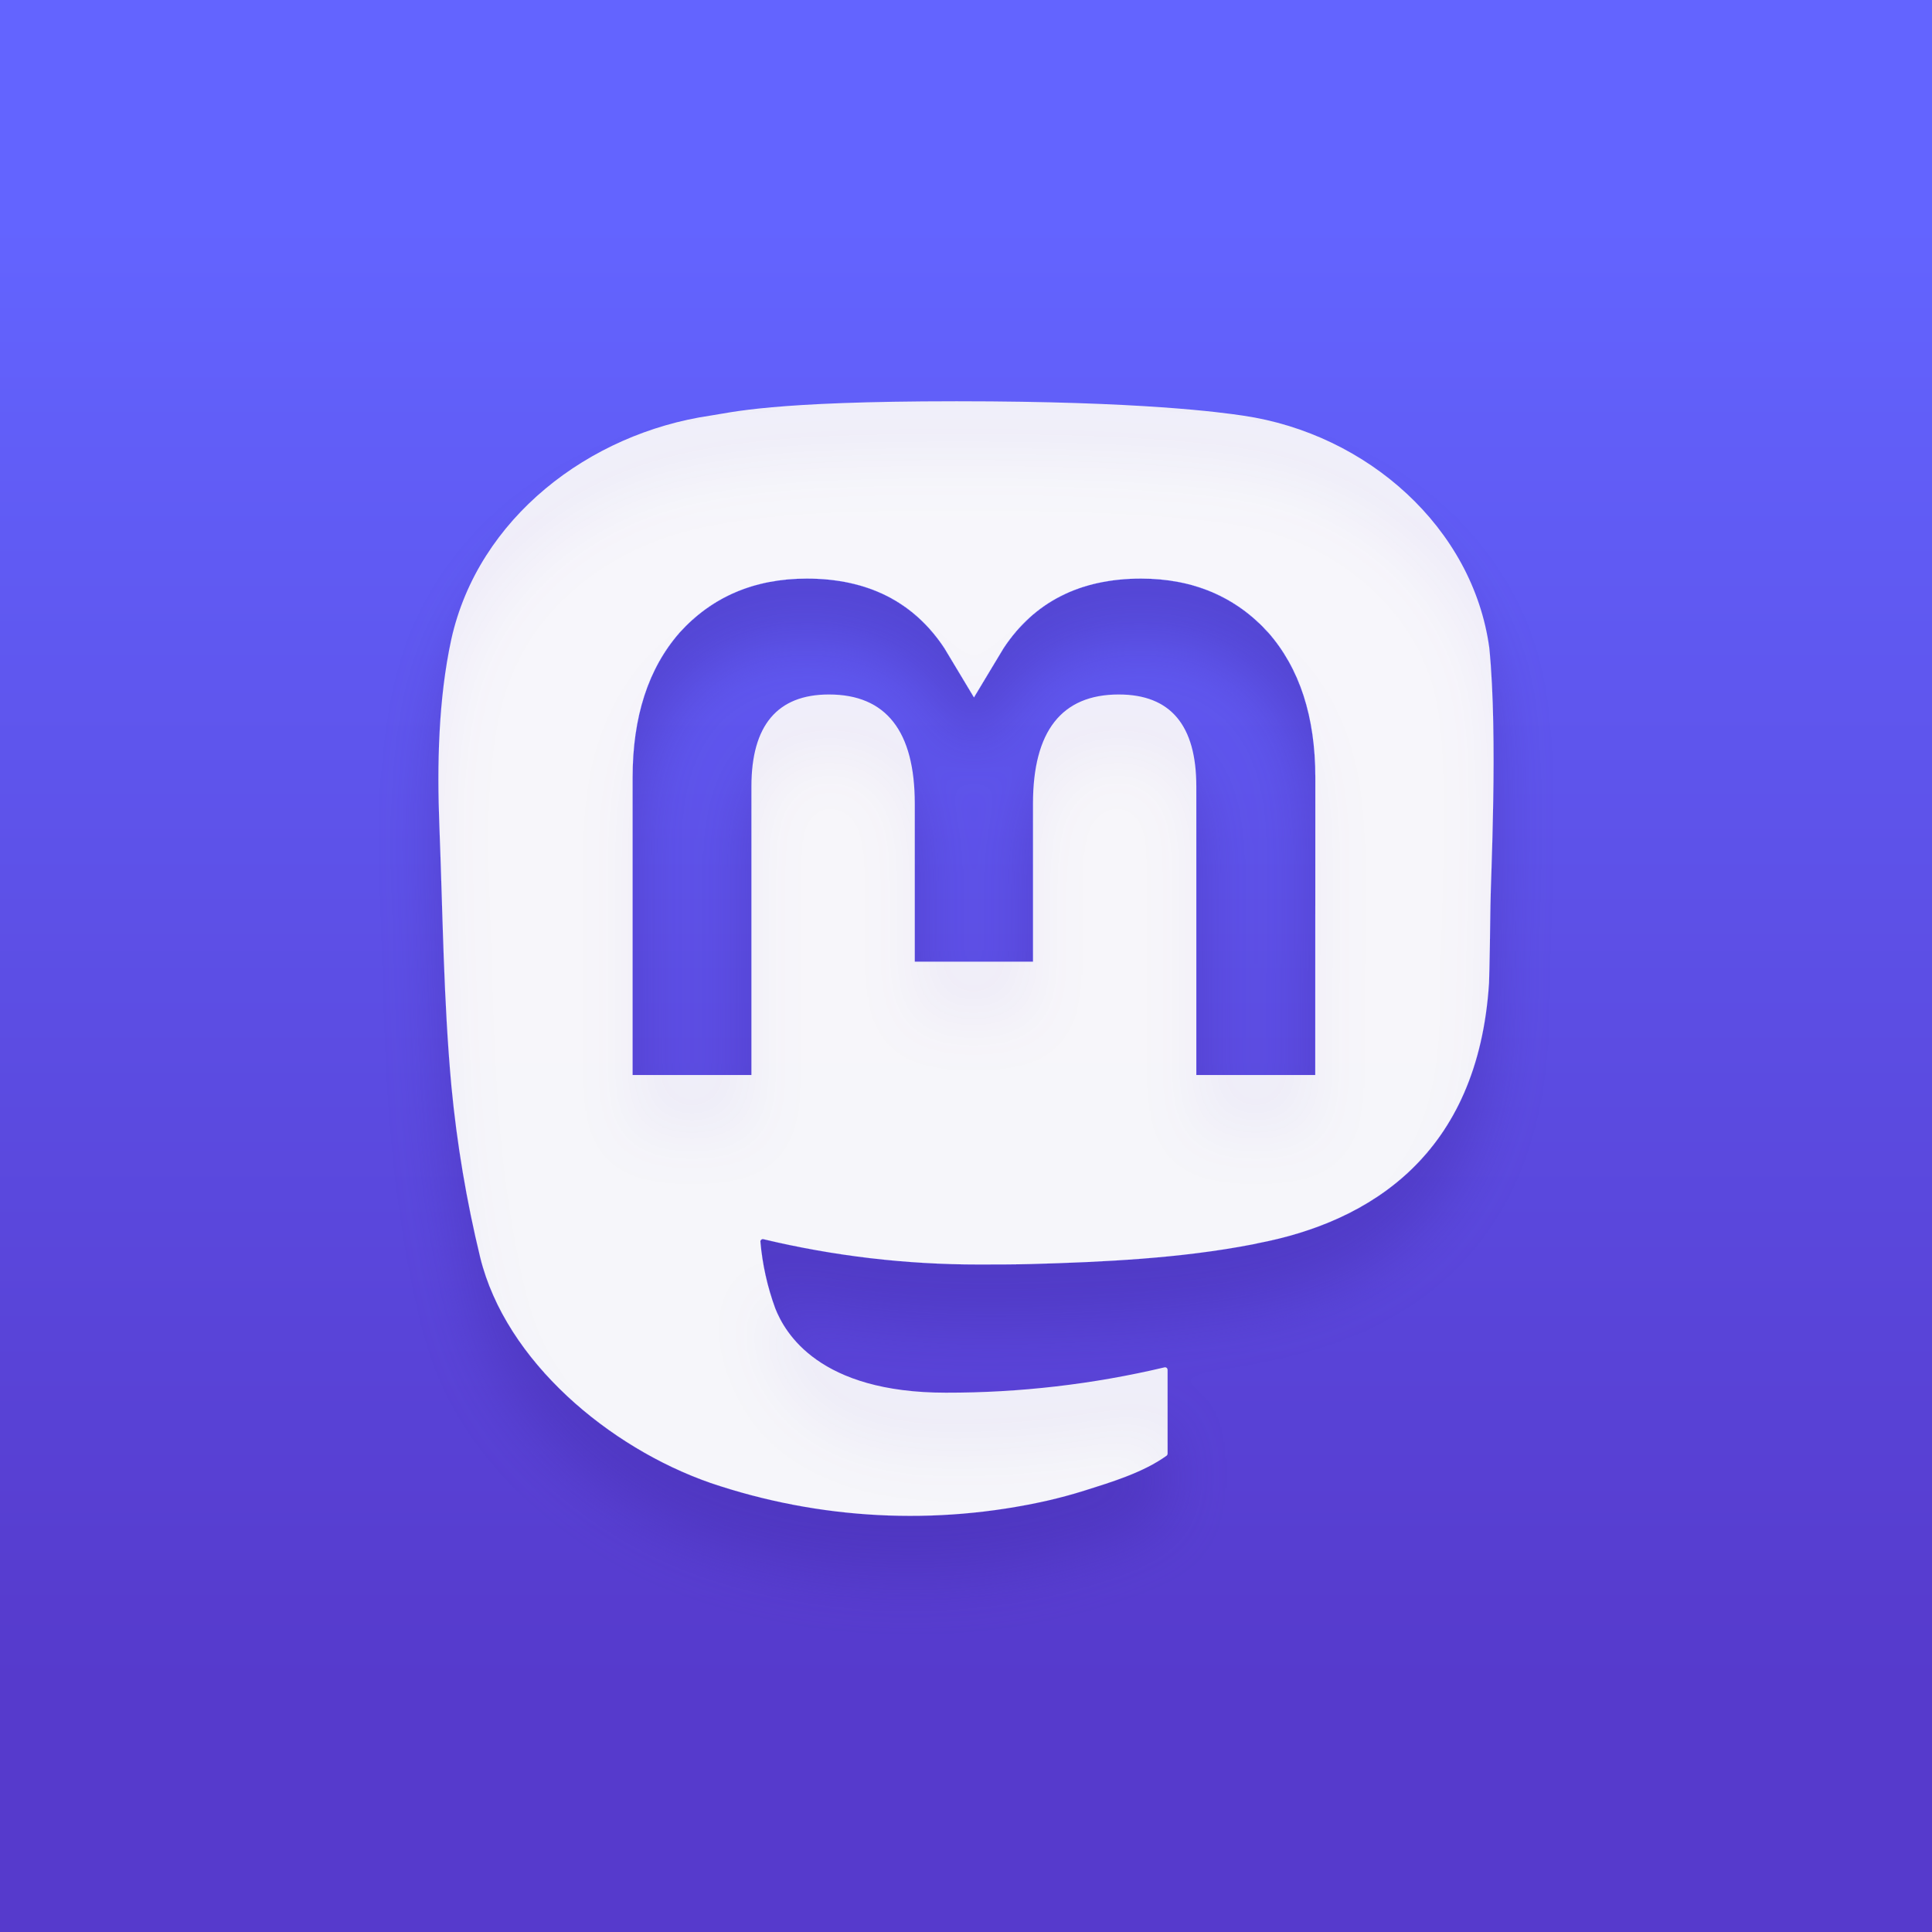
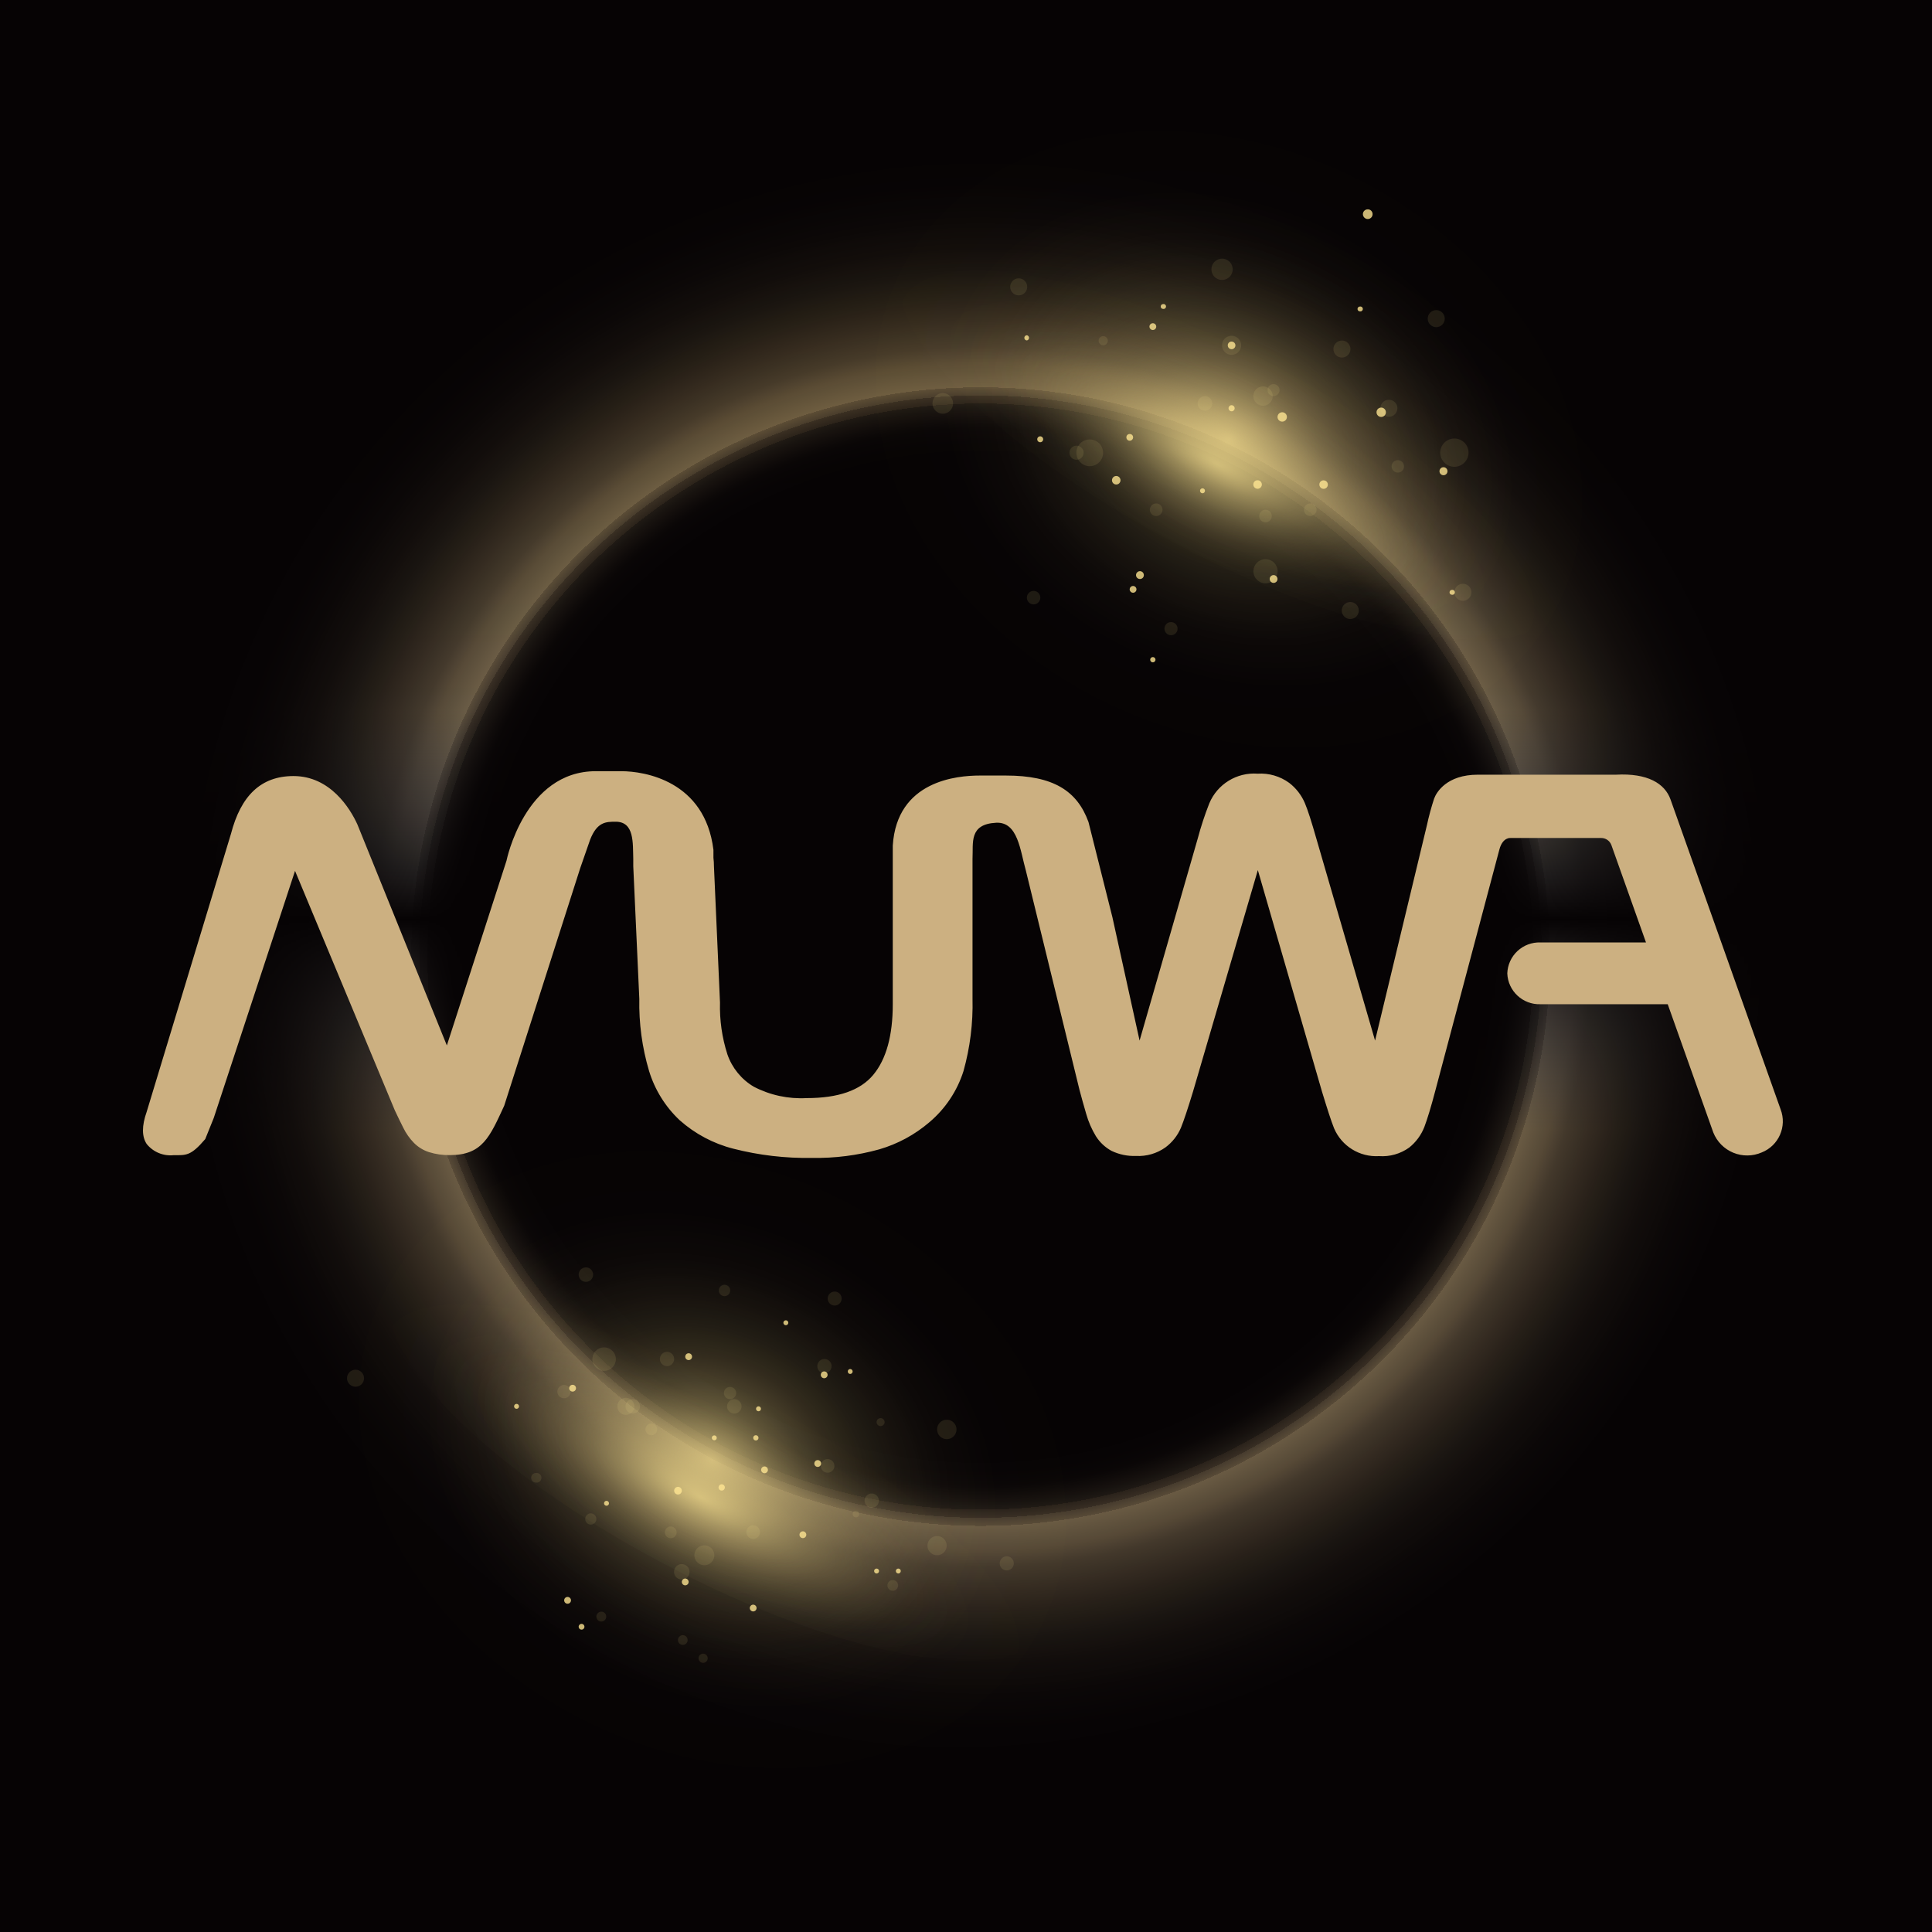
- <svg xmlns="http://www.w3.org/2000/svg" width="130" height="130" viewBox="0 0 121 130" fill="none">
-   <rect width="130" height="130" fill="url(#paint0_linear_2_2)" x="-4.5" />
-   <g filter="url(#filter0_di_2_2)">
-     <path d="M95.713 43.604C94.62 35.546 87.535 29.195 79.137 27.965C77.72 27.757 72.351 27 59.915 27H59.822C47.382 27 44.714 27.757 43.297 27.965C35.132 29.161 27.676 34.867 25.867 43.021C24.997 47.037 24.904 51.489 25.065 55.573C25.296 61.429 25.34 67.275 25.877 73.108C26.248 76.982 26.895 80.825 27.813 84.609C29.533 91.597 36.494 97.412 43.314 99.785C50.615 102.259 58.468 102.67 65.992 100.971C66.82 100.78 67.638 100.559 68.448 100.306C70.274 99.73 72.416 99.086 73.992 97.954C74.013 97.938 74.031 97.918 74.043 97.894C74.056 97.871 74.063 97.844 74.064 97.818V92.166C74.063 92.141 74.057 92.117 74.046 92.094C74.035 92.072 74.019 92.052 73.999 92.037C73.979 92.022 73.956 92.011 73.932 92.006C73.907 92 73.882 92 73.857 92.006C69.037 93.147 64.097 93.719 59.141 93.71C50.612 93.71 48.318 89.698 47.661 88.028C47.133 86.584 46.798 85.078 46.664 83.549C46.662 83.523 46.667 83.497 46.678 83.474C46.688 83.45 46.704 83.43 46.724 83.413C46.744 83.397 46.768 83.386 46.793 83.38C46.819 83.375 46.845 83.375 46.87 83.382C51.61 84.515 56.469 85.087 61.346 85.086C62.518 85.086 63.688 85.086 64.86 85.055C69.765 84.919 74.934 84.67 79.759 83.736C79.879 83.712 80 83.692 80.103 83.661C87.714 82.212 94.957 77.665 95.693 66.15C95.72 65.697 95.789 61.402 95.789 60.931C95.793 59.333 96.308 49.59 95.713 43.604ZM84 72.337H75.997V52.907C75.997 48.816 74.277 46.73 70.779 46.73C66.934 46.73 65.008 49.198 65.008 54.073V64.708H57.053V54.073C57.053 49.198 55.124 46.73 51.279 46.73C47.802 46.73 46.065 48.816 46.062 52.907V72.337H38.066V52.317C38.066 48.227 39.119 44.977 41.226 42.568C43.4 40.165 46.251 38.931 49.79 38.931C53.886 38.931 56.981 40.492 59.045 43.611L61.036 46.925L63.031 43.611C65.094 40.492 68.19 38.931 72.279 38.931C75.814 38.931 78.665 40.165 80.846 42.568C82.953 44.975 84.007 48.224 84.007 52.317L84 72.337Z" fill="#FBFBFB" fill-opacity="0.97" />
-   </g>
+ <svg xmlns="http://www.w3.org/2000/svg" xmlns:xlink="http://www.w3.org/1999/xlink" id="layer_1" data-name="layer 1" viewBox="0 0 226.77 226.77">
  <defs>
-     <filter id="filter0_di_2_2" x="21" y="27" width="79" height="83" filterUnits="userSpaceOnUse" color-interpolation-filters="sRGB">
-       <feFlood flood-opacity="0" result="BackgroundImageFix" />
-       <feColorMatrix in="SourceAlpha" type="matrix" values="0 0 0 0 0 0 0 0 0 0 0 0 0 0 0 0 0 0 127 0" result="hardAlpha" />
-       <feOffset dy="4" />
-       <feGaussianBlur stdDeviation="2" />
-       <feComposite in2="hardAlpha" operator="out" />
-       <feColorMatrix type="matrix" values="0 0 0 0 0.261 0 0 0 0 0.166 0 0 0 0 0.663 0 0 0 0.4 0" />
-       <feBlend mode="normal" in2="BackgroundImageFix" result="effect1_dropShadow_2_2" />
-       <feBlend mode="normal" in="SourceGraphic" in2="effect1_dropShadow_2_2" result="shape" />
-       <feColorMatrix in="SourceAlpha" type="matrix" values="0 0 0 0 0 0 0 0 0 0 0 0 0 0 0 0 0 0 127 0" result="hardAlpha" />
-       <feOffset dy="4" />
-       <feGaussianBlur stdDeviation="2" />
-       <feComposite in2="hardAlpha" operator="arithmetic" k2="-1" k3="1" />
-       <feColorMatrix type="matrix" values="0 0 0 0 0.337 0 0 0 0 0.227 0 0 0 0 0.8 0 0 0 0.05 0" />
-       <feBlend mode="normal" in2="shape" result="effect2_innerShadow_2_2" />
-     </filter>
-     <linearGradient id="paint0_linear_2_2" x1="61" y1="130" x2="61" y2="-91.5" gradientUnits="userSpaceOnUse">
-       <stop offset="0.076" stop-color="#563ACC" />
-       <stop offset="0.52" stop-color="#6364FF" />
+     <style>.cls-1{mask:url(#mask);}.cls-10,.cls-2,.cls-4,.cls-6,.cls-8{mix-blend-mode:multiply;}.cls-2{fill:url(#radial-gradient);}.cls-3{mask:url(#mask-2);}.cls-4{fill:url(#radial-gradient-2);}.cls-5{mask:url(#mask-3);}.cls-6{fill:url(#radial-gradient-3);}.cls-7{mask:url(#mask-4);}.cls-8{fill:url(#radial-gradient-4);}.cls-9{mask:url(#mask-5);}.cls-10{fill:url(#radial-gradient-5);}.cls-11{fill:#060304;}.cls-12{mask:url(#mask-6);}.cls-13{opacity:0.5;fill:url(#未命名的渐变_44);}.cls-14{mask:url(#mask-7);}.cls-15,.cls-17,.cls-18,.cls-19{fill:#ffe693;}.cls-15{opacity:0.65;}.cls-16{mask:url(#mask-8);}.cls-17{opacity:0.62;}.cls-18{opacity:0.79;}.cls-19{opacity:0.1;}.cls-20{mask:url(#mask-9);}.cls-21{mask:url(#mask-10);}.cls-22{fill:#ccb081;}.cls-23{filter:url(#luminosity-noclip-5);}.cls-24{filter:url(#luminosity-noclip-4);}.cls-25{filter:url(#luminosity-noclip-3);}.cls-26{filter:url(#luminosity-noclip-2);}.cls-27{filter:url(#luminosity-noclip);}</style>
+     <filter id="luminosity-noclip" x="330.84" y="-8613" width="190.46" height="32766" filterUnits="userSpaceOnUse" color-interpolation-filters="sRGB">
+       <feFlood flood-color="#fff" result="bg" />
+       <feBlend in="SourceGraphic" in2="bg" />
+     </filter>
+     <mask id="mask" x="330.84" y="-8613" width="190.46" height="32766" maskUnits="userSpaceOnUse">
+       <g class="cls-27" />
+     </mask>
+     <radialGradient id="radial-gradient" cx="175.99" cy="649.65" r="95.23" gradientTransform="matrix(-0.95, -0.32, -0.32, 0.95, 802.94, 91.99)" gradientUnits="userSpaceOnUse">
+       <stop offset="0.6" stop-color="#010100" />
+       <stop offset="0.63" stop-color="#030302" />
+       <stop offset="0.65" stop-color="#0a0a09" />
+       <stop offset="0.66" stop-color="#171716" />
+       <stop offset="0.67" stop-color="#292928" />
+       <stop offset="0.68" stop-color="#40403f" />
+       <stop offset="0.68" stop-color="#5d5d5c" />
+       <stop offset="0.69" stop-color="#7f7f7e" />
+       <stop offset="0.69" stop-color="#a6a6a6" />
+       <stop offset="0.7" stop-color="#d1d1d1" />
+       <stop offset="0.7" stop-color="#fff" />
+       <stop offset="0.73" stop-color="#cdcdcd" />
+       <stop offset="0.75" stop-color="#9e9e9d" />
+       <stop offset="0.78" stop-color="#747473" />
+       <stop offset="0.81" stop-color="#50504f" />
+       <stop offset="0.84" stop-color="#333332" />
+       <stop offset="0.87" stop-color="#1d1d1c" />
+       <stop offset="0.91" stop-color="#0d0d0c" />
+       <stop offset="0.95" stop-color="#040403" />
+       <stop offset="1" stop-color="#010100" />
+     </radialGradient>
+     <filter id="luminosity-noclip-2" x="414.51" y="-8613" width="87.98" height="32766" filterUnits="userSpaceOnUse" color-interpolation-filters="sRGB">
+       <feFlood flood-color="#fff" result="bg" />
+       <feBlend in="SourceGraphic" in2="bg" />
+     </filter>
+     <mask id="mask-2" x="414.51" y="-8613" width="87.98" height="32766" maskUnits="userSpaceOnUse">
+       <g class="cls-26" />
+     </mask>
+     <radialGradient id="radial-gradient-2" cx="98.8" cy="84.98" r="36.34" gradientTransform="matrix(-1.12, -0.59, -0.47, 0.88, 608.48, 574.93)" gradientUnits="userSpaceOnUse">
+       <stop offset="0" stop-color="#fff" />
+       <stop offset="0.03" stop-color="#e5e5e5" />
+       <stop offset="0.1" stop-color="#b6b6b6" />
+       <stop offset="0.17" stop-color="#8b8b8a" />
+       <stop offset="0.24" stop-color="#666665" />
+       <stop offset="0.32" stop-color="#464646" />
+       <stop offset="0.41" stop-color="#2d2d2c" />
+       <stop offset="0.51" stop-color="#191918" />
+       <stop offset="0.62" stop-color="#0b0b0a" />
+       <stop offset="0.76" stop-color="#030302" />
+       <stop offset="1" stop-color="#010100" />
+     </radialGradient>
+     <filter id="luminosity-noclip-3" x="419.29" y="-8613" width="77.28" height="32766" filterUnits="userSpaceOnUse" color-interpolation-filters="sRGB">
+       <feFlood flood-color="#fff" result="bg" />
+       <feBlend in="SourceGraphic" in2="bg" />
+     </filter>
+     <mask id="mask-3" x="419.29" y="-8613" width="77.28" height="32766" maskUnits="userSpaceOnUse">
+       <g class="cls-25" />
+     </mask>
+     <radialGradient id="radial-gradient-3" cx="99.19" cy="607.79" r="34.12" gradientTransform="matrix(-1.12, -0.59, -0.19, 0.36, 683.06, 434.03)" gradientUnits="userSpaceOnUse">
+       <stop offset="0" stop-color="#fff" />
+       <stop offset="0.03" stop-color="#ebebeb" />
+       <stop offset="0.1" stop-color="#bbbbba" />
+       <stop offset="0.17" stop-color="#8e8e8e" />
+       <stop offset="0.25" stop-color="#686868" />
+       <stop offset="0.33" stop-color="#484847" />
+       <stop offset="0.42" stop-color="#2e2e2d" />
+       <stop offset="0.52" stop-color="#1a1a19" />
+       <stop offset="0.63" stop-color="#0c0c0b" />
+       <stop offset="0.77" stop-color="#030303" />
+       <stop offset="1" stop-color="#010100" />
+     </radialGradient>
+     <filter id="luminosity-noclip-4" x="354.33" y="-8613" width="87.98" height="32766" filterUnits="userSpaceOnUse" color-interpolation-filters="sRGB">
+       <feFlood flood-color="#fff" result="bg" />
+       <feBlend in="SourceGraphic" in2="bg" />
+     </filter>
+     <mask id="mask-4" x="354.33" y="-8613" width="87.98" height="32766" maskUnits="userSpaceOnUse">
+       <g class="cls-24" />
+     </mask>
+     <radialGradient id="radial-gradient-4" cx="96.45" cy="219.52" r="36.34" xlink:href="#radial-gradient-2" />
+     <filter id="luminosity-noclip-5" x="359.34" y="-8613" width="77.28" height="32766" filterUnits="userSpaceOnUse" color-interpolation-filters="sRGB">
+       <feFlood flood-color="#fff" result="bg" />
+       <feBlend in="SourceGraphic" in2="bg" />
+     </filter>
+     <mask id="mask-5" x="359.34" y="-8613" width="77.28" height="32766" maskUnits="userSpaceOnUse">
+       <g class="cls-23" />
+     </mask>
+     <radialGradient id="radial-gradient-5" cx="96.76" cy="940.79" r="34.12" xlink:href="#radial-gradient-3" />
+     <mask id="mask-6" x="17.18" y="14.57" width="190.46" height="190.46" maskUnits="userSpaceOnUse">
+       <g transform="translate(-313.66 -539.86)">
+         <g class="cls-1">
+           <circle class="cls-2" cx="426.07" cy="649.65" r="95.23" transform="translate(-187.42 172.98) rotate(-18.89)" />
+         </g>
+       </g>
+     </mask>
+     <linearGradient id="未命名的渐变_44" x1="426.06" y1="554.42" x2="426.06" y2="744.88" gradientTransform="translate(233.33 -102.97) rotate(18.89)" gradientUnits="userSpaceOnUse">
+       <stop offset="0" stop-color="#dcb871" />
+       <stop offset="0.36" stop-color="#ceb487" />
+       <stop offset="0.49" stop-color="#fff" stop-opacity="0" />
+       <stop offset="0.62" stop-color="#ccb081" />
+       <stop offset="0.95" stop-color="#ccb081" />
    </linearGradient>
+     <mask id="mask-7" x="100.85" y="13.04" width="87.98" height="77.16" maskUnits="userSpaceOnUse">
+       <g transform="translate(-313.66 -539.86)">
+         <g class="cls-3">
+           <path class="cls-4" d="M417.92,570c-9.36,17.7,1.21,41.66,23.62,53.52s48.17,7.13,57.53-10.57-1.2-41.66-23.61-53.52S427.29,552.3,417.92,570Z" />
+         </g>
+       </g>
+     </mask>
+     <mask id="mask-8" x="105.63" y="28.08" width="77.28" height="47.07" maskUnits="userSpaceOnUse">
+       <g transform="translate(-313.66 -539.86)">
+         <g class="cls-5">
+           <path class="cls-6" d="M419.83,571.31c-3.54,6.7,10.64,21.16,31.68,32.29s41,14.74,44.51,8-10.63-21.16-31.67-32.29S423.38,564.61,419.83,571.31Z" />
+         </g>
+       </g>
+     </mask>
+     <mask id="mask-9" x="40.67" y="133.06" width="87.98" height="77.16" maskUnits="userSpaceOnUse">
+       <g transform="translate(-313.66 -539.86)">
+         <g class="cls-7">
+           <path class="cls-8" d="M357.75,690c-9.37,17.7,1.2,41.66,23.61,53.52s48.17,7.14,57.53-10.56-1.2-41.66-23.61-53.53S367.11,672.32,357.75,690Z" />
+         </g>
+       </g>
+     </mask>
+     <mask id="mask-10" x="45.68" y="147.9" width="77.28" height="47.07" maskUnits="userSpaceOnUse">
+       <g transform="translate(-313.66 -539.86)">
+         <g class="cls-9">
+           <path class="cls-10" d="M359.88,691.13c-3.54,6.7,10.64,21.16,31.68,32.29s41,14.74,44.51,8-10.63-21.15-31.67-32.29S363.43,684.43,359.88,691.13Z" />
+         </g>
+       </g>
+     </mask>
  </defs>
+   <rect class="cls-11" width="226.77" height="226.77" />
+   <g class="cls-12">
+     <circle class="cls-13" cx="426.07" cy="649.65" r="95.23" transform="translate(-501.07 -366.88) rotate(-18.89)" />
+   </g>
+   <g class="cls-14">
+     <path class="cls-15" d="M417.92,570c-9.36,17.7,1.21,41.66,23.62,53.52s48.17,7.13,57.53-10.57-1.2-41.66-23.61-53.52S427.29,552.3,417.92,570Z" transform="translate(-313.66 -539.86)" />
+   </g>
+   <g class="cls-16">
+     <path class="cls-17" d="M419.83,571.31c-3.54,6.7,10.64,21.16,31.68,32.29s41,14.74,44.51,8-10.63-21.16-31.67-32.29S423.38,564.61,419.83,571.31Z" transform="translate(-313.66 -539.86)" />
+   </g>
+   <path class="cls-18" d="M457.86,587.78a.36.36,0,1,0,.35-.36A.36.36,0,0,0,457.86,587.78Z" transform="translate(-313.66 -539.86)" />
+   <path class="cls-18" d="M463.61,588.8a.55.55,0,1,0,.55-.55A.55.55,0,0,0,463.61,588.8Z" transform="translate(-313.66 -539.86)" />
+   <path class="cls-18" d="M457.77,580.39a.45.45,0,1,0,.44-.44A.44.44,0,0,0,457.77,580.39Z" transform="translate(-313.66 -539.86)" />
+   <path class="cls-18" d="M445.87,591.19a.39.39,0,0,0,.39.4.4.4,0,0,0,.4-.4.39.39,0,0,0-.4-.39A.38.38,0,0,0,445.87,591.19Z" transform="translate(-313.66 -539.86)" />
+   <path class="cls-18" d="M454.52,597.52a.29.29,0,0,0,.57,0,.29.29,0,1,0-.57,0Z" transform="translate(-313.66 -539.86)" />
+   <path class="cls-18" d="M468.52,596.73a.5.5,0,1,0,.49-.49A.49.49,0,0,0,468.52,596.73Z" transform="translate(-313.66 -539.86)" />
+   <path class="cls-18" d="M473,576.12a.28.28,0,0,0,.28.29.29.29,0,1,0,0-.57A.28.28,0,0,0,473,576.12Z" transform="translate(-313.66 -539.86)" />
+   <path class="cls-18" d="M473.63,565a.58.58,0,0,0,.57.57.57.57,0,0,0,.57-.57.56.56,0,0,0-.57-.57A.57.57,0,0,0,473.63,565Z" transform="translate(-313.66 -539.86)" />
+   <path class="cls-18" d="M475.23,588.25a.55.55,0,1,0,.55-.55A.55.55,0,0,0,475.23,588.25Z" transform="translate(-313.66 -539.86)" />
+   <path class="cls-18" d="M482.62,595.17a.47.47,0,1,0,.47-.47A.47.47,0,0,0,482.62,595.17Z" transform="translate(-313.66 -539.86)" />
+   <path class="cls-18" d="M462.69,607.82a.46.46,0,1,0,.45-.46A.46.46,0,0,0,462.69,607.82Z" transform="translate(-313.66 -539.86)" />
+   <path class="cls-18" d="M460.77,596.73a.5.5,0,0,0,.5.5.5.5,0,1,0,0-1A.49.49,0,0,0,460.77,596.73Z" transform="translate(-313.66 -539.86)" />
+   <path class="cls-18" d="M444.18,596.24a.5.5,0,0,0,.5.49.5.5,0,1,0,0-1A.5.5,0,0,0,444.18,596.24Z" transform="translate(-313.66 -539.86)" />
+   <path class="cls-18" d="M448.58,578.26a.4.4,0,0,0,.79,0,.4.4,0,1,0-.79,0Z" transform="translate(-313.66 -539.86)" />
+   <path class="cls-18" d="M433.89,579.52a.31.31,0,0,0,.3.3.31.31,0,0,0,0-.61A.31.31,0,0,0,433.89,579.52Z" transform="translate(-313.66 -539.86)" />
+   <path class="cls-18" d="M483.8,609.38a.28.28,0,0,0,.28.29.29.29,0,1,0,0-.57A.28.28,0,0,0,483.8,609.38Z" transform="translate(-313.66 -539.86)" />
+   <path class="cls-18" d="M446.26,609.1a.4.4,0,0,0,.79,0,.4.4,0,1,0-.79,0Z" transform="translate(-313.66 -539.86)" />
+   <path class="cls-18" d="M435.41,591.48a.35.35,0,0,0,.69,0,.35.35,0,1,0-.69,0Z" transform="translate(-313.66 -539.86)" />
+   <path class="cls-18" d="M447,607.36a.46.46,0,0,0,.46.46.45.45,0,0,0,.46-.46.46.46,0,0,0-.46-.46A.47.47,0,0,0,447,607.36Z" transform="translate(-313.66 -539.86)" />
+   <path class="cls-18" d="M449.9,575.84a.28.28,0,0,0,.28.28.29.29,0,1,0,0-.57A.28.28,0,0,0,449.9,575.84Z" transform="translate(-313.66 -539.86)" />
+   <path class="cls-18" d="M448.67,617.35a.31.31,0,0,0,.61,0,.31.31,0,1,0-.61,0Z" transform="translate(-313.66 -539.86)" />
+   <path class="cls-19" d="M454.23,587.21a.86.86,0,1,0,.86-.86A.87.87,0,0,0,454.23,587.21Z" transform="translate(-313.66 -539.86)" />
+   <path class="cls-19" d="M460.77,586.35a1.14,1.14,0,1,0,1.14-1.14A1.14,1.14,0,0,0,460.77,586.35Z" transform="translate(-313.66 -539.86)" />
+   <path class="cls-19" d="M462.44,585.65a.7.7,0,0,0,.7.7.7.7,0,0,0,.71-.7.71.71,0,0,0-.71-.71A.7.7,0,0,0,462.44,585.65Z" transform="translate(-313.66 -539.86)" />
+   <path class="cls-19" d="M457.1,580.39a1.12,1.12,0,1,0,1.11-1.12A1.11,1.11,0,0,0,457.1,580.39Z" transform="translate(-313.66 -539.86)" />
+   <path class="cls-19" d="M470.17,580.83a1,1,0,1,0,1-1A1,1,0,0,0,470.17,580.83Z" transform="translate(-313.66 -539.86)" />
+   <path class="cls-19" d="M475.68,587.78a1,1,0,1,0,1-1A1,1,0,0,0,475.68,587.78Z" transform="translate(-313.66 -539.86)" />
+   <circle class="cls-19" cx="148.54" cy="60.57" r="0.74" />
+   <circle class="cls-19" cx="148.54" cy="67.05" r="1.42" />
+   <path class="cls-19" d="M471.15,611.52a1,1,0,1,0,1-1A1,1,0,0,0,471.15,611.52Z" transform="translate(-313.66 -539.86)" />
+   <path class="cls-19" d="M484.37,609.38a1,1,0,1,0,1-1A1,1,0,0,0,484.37,609.38Z" transform="translate(-313.66 -539.86)" />
+   <path class="cls-19" d="M440,593a1.57,1.57,0,1,0,1.56-1.56A1.56,1.56,0,0,0,440,593Z" transform="translate(-313.66 -539.86)" />
+   <path class="cls-19" d="M448.62,599.69a.75.75,0,0,0,.75.74.74.74,0,1,0,0-1.48A.75.75,0,0,0,448.62,599.69Z" transform="translate(-313.66 -539.86)" />
+   <path class="cls-19" d="M477,594.6a.73.73,0,1,0,.73-.73A.73.73,0,0,0,477,594.6Z" transform="translate(-313.66 -539.86)" />
+   <path class="cls-19" d="M482.71,593a1.66,1.66,0,1,0,1.66-1.67A1.66,1.66,0,0,0,482.71,593Z" transform="translate(-313.66 -539.86)" />
+   <path class="cls-19" d="M442.61,579.85a.54.54,0,1,0,.54-.54A.54.54,0,0,0,442.61,579.85Z" transform="translate(-313.66 -539.86)" />
+   <path class="cls-19" d="M432.23,573.53a1,1,0,1,0,2,0,1,1,0,0,0-2,0Z" transform="translate(-313.66 -539.86)" />
+   <path class="cls-19" d="M481.24,577.26a1,1,0,1,0,1-1A1,1,0,0,0,481.24,577.26Z" transform="translate(-313.66 -539.86)" />
+   <path class="cls-19" d="M455.85,571.46a1.25,1.25,0,1,0,1.25-1.24A1.25,1.25,0,0,0,455.85,571.46Z" transform="translate(-313.66 -539.86)" />
+   <path class="cls-19" d="M434.19,610a.79.79,0,1,0,.79-.78A.79.79,0,0,0,434.19,610Z" transform="translate(-313.66 -539.86)" />
+   <path class="cls-19" d="M439.19,593a.83.83,0,0,0,.83.83.83.83,0,1,0,0-1.66A.83.83,0,0,0,439.19,593Z" transform="translate(-313.66 -539.86)" />
+   <path class="cls-19" d="M450.34,613.65a.77.77,0,1,0,.77-.77A.76.76,0,0,0,450.34,613.65Z" transform="translate(-313.66 -539.86)" />
+   <path class="cls-19" d="M466.71,599.69a.74.74,0,1,0,.74-.74A.74.74,0,0,0,466.71,599.69Z" transform="translate(-313.66 -539.86)" />
+   <path class="cls-19" d="M423.11,587.21a1.21,1.21,0,1,0,1.21-1.21A1.21,1.21,0,0,0,423.11,587.21Z" transform="translate(-313.66 -539.86)" />
+   <g class="cls-20">
+     <path class="cls-15" d="M357.75,690c-9.37,17.7,1.2,41.66,23.61,53.52s48.17,7.14,57.53-10.56-1.2-41.66-23.61-53.53S367.11,672.32,357.75,690Z" transform="translate(-313.66 -539.86)" />
+   </g>
+   <g class="cls-21">
+     <path class="cls-17" d="M359.88,691.13c-3.54,6.7,10.64,21.16,31.68,32.29s41,14.74,44.51,8-10.63-21.15-31.67-32.29S363.43,684.43,359.88,691.13Z" transform="translate(-313.66 -539.86)" />
+   </g>
+   <path class="cls-18" d="M397.21,708.63a.29.29,0,1,0,.29-.29A.29.29,0,0,0,397.21,708.63Z" transform="translate(-313.66 -539.86)" />
+   <path class="cls-18" d="M402.07,708.63a.31.31,0,0,0,.31.31.31.31,0,0,0,.31-.31.31.31,0,0,0-.31-.31A.3.3,0,0,0,402.07,708.63Z" transform="translate(-313.66 -539.86)" />
+   <path class="cls-18" d="M403,712.32a.4.4,0,1,0,.79,0,.4.4,0,0,0-.79,0Z" transform="translate(-313.66 -539.86)" />
+   <path class="cls-18" d="M393.69,714.83a.45.45,0,0,1-.45.45.45.45,0,1,1,0-.9A.45.45,0,0,1,393.69,714.83Z" transform="translate(-313.66 -539.86)" />
+   <path class="cls-18" d="M398,714.45a.37.37,0,1,0,.37-.37A.37.37,0,0,0,398,714.45Z" transform="translate(-313.66 -539.86)" />
+   <path class="cls-18" d="M393.69,725.54a.4.4,0,1,0,.4-.4A.4.4,0,0,0,393.69,725.54Z" transform="translate(-313.66 -539.86)" />
+   <path class="cls-18" d="M394.09,699.1a.4.4,0,1,0,.4-.4A.4.4,0,0,0,394.09,699.1Z" transform="translate(-313.66 -539.86)" />
+   <path class="cls-18" d="M381.58,730.8a.34.34,0,1,0,.33-.34A.34.34,0,0,0,381.58,730.8Z" transform="translate(-313.66 -539.86)" />
+   <path class="cls-18" d="M379.88,727.7a.4.4,0,1,0,.4-.4A.4.4,0,0,0,379.88,727.7Z" transform="translate(-313.66 -539.86)" />
+   <path class="cls-18" d="M410,701.23a.4.4,0,0,0,.8,0,.4.4,0,0,0-.8,0Z" transform="translate(-313.66 -539.86)" />
+   <path class="cls-18" d="M407.5,720a.4.4,0,1,0,.4-.4A.4.4,0,0,0,407.5,720Z" transform="translate(-313.66 -539.86)" />
+   <path class="cls-18" d="M380.47,702.8a.4.4,0,0,0,.8,0,.4.4,0,1,0-.8,0Z" transform="translate(-313.66 -539.86)" />
+   <path class="cls-18" d="M409.24,711.64a.4.4,0,0,0,.4.4.4.4,0,0,0,0-.8A.4.4,0,0,0,409.24,711.64Z" transform="translate(-313.66 -539.86)" />
+   <path class="cls-18" d="M401.67,728.67a.4.4,0,0,0,.79,0,.4.4,0,1,0-.79,0Z" transform="translate(-313.66 -539.86)" />
+   <path class="cls-18" d="M416.26,724.26a.29.29,0,1,0,.29-.29A.29.29,0,0,0,416.26,724.26Z" transform="translate(-313.66 -539.86)" />
+   <path class="cls-18" d="M418.81,724.26a.29.29,0,1,0,.29-.29A.29.29,0,0,0,418.81,724.26Z" transform="translate(-313.66 -539.86)" />
+   <path class="cls-18" d="M413.17,700.84a.28.28,0,0,0,.28.29.29.29,0,1,0,0-.58A.28.28,0,0,0,413.17,700.84Z" transform="translate(-313.66 -539.86)" />
+   <path class="cls-18" d="M374,704.93a.29.29,0,1,0,.29-.29A.29.29,0,0,0,374,704.93Z" transform="translate(-313.66 -539.86)" />
+   <path class="cls-18" d="M405.61,695.12a.29.29,0,1,0,.29-.29A.29.29,0,0,0,405.61,695.12Z" transform="translate(-313.66 -539.86)" />
+   <path class="cls-18" d="M402.4,705.22a.29.29,0,1,0,.29-.29A.29.29,0,0,0,402.4,705.22Z" transform="translate(-313.66 -539.86)" />
+   <path class="cls-18" d="M384.56,716.31a.29.29,0,1,0,.29-.29A.29.29,0,0,0,384.56,716.31Z" transform="translate(-313.66 -539.86)" />
+   <path class="cls-19" d="M399,704.93a.85.85,0,1,0,.84-.85A.85.85,0,0,0,399,704.93Z" transform="translate(-313.66 -539.86)" />
+   <path class="cls-19" d="M409.59,700.21a.84.84,0,1,0,.84-.84A.85.85,0,0,0,409.59,700.21Z" transform="translate(-313.66 -539.86)" />
+   <path class="cls-19" d="M410,711.93a.8.8,0,0,0,.8.79.8.8,0,1,0-.8-.79Z" transform="translate(-313.66 -539.86)" />
+   <path class="cls-19" d="M398.63,703.37a.72.72,0,1,0,.72-.72A.71.71,0,0,0,398.63,703.37Z" transform="translate(-313.66 -539.86)" />
+   <path class="cls-19" d="M391.11,699.37a.84.84,0,1,0,.84-.84A.85.85,0,0,0,391.11,699.37Z" transform="translate(-313.66 -539.86)" />
+   <path class="cls-19" d="M415.14,716a.84.84,0,1,0,.84-.84A.84.84,0,0,0,415.14,716Z" transform="translate(-313.66 -539.86)" />
+   <path class="cls-19" d="M413.74,717.58a.39.39,0,0,0,.39.38.38.38,0,0,0,0-.76A.39.39,0,0,0,413.74,717.58Z" transform="translate(-313.66 -539.86)" />
+   <path class="cls-19" d="M417.82,725.94a.63.63,0,1,0,.63-.62A.63.63,0,0,0,417.82,725.94Z" transform="translate(-313.66 -539.86)" />
+   <circle class="cls-19" cx="109.99" cy="181.42" r="1.13" />
+   <path class="cls-19" d="M392.78,724.26a.91.91,0,1,0,1.81,0,.91.91,0,0,0-1.81,0Z" transform="translate(-313.66 -539.86)" />
+   <path class="cls-19" d="M391.7,719.71a.69.69,0,1,0,.69-.68A.69.69,0,0,0,391.7,719.71Z" transform="translate(-313.66 -539.86)" />
+   <path class="cls-19" d="M395.23,722.8a1.17,1.17,0,1,0,.71-1.49A1.16,1.16,0,0,0,395.23,722.8Z" transform="translate(-313.66 -539.86)" />
+   <path class="cls-19" d="M401.27,719.6a.8.8,0,1,0,1.59,0,.8.8,0,0,0-1.59,0Z" transform="translate(-313.66 -539.86)" />
+   <path class="cls-19" d="M393.23,732.36a.57.57,0,0,0,.57.57.56.56,0,0,0,.57-.57.57.57,0,0,0-.57-.57A.58.58,0,0,0,393.23,732.36Z" transform="translate(-313.66 -539.86)" />
+   <path class="cls-19" d="M387.08,704.93a.85.85,0,1,0,.85-.85A.85.85,0,0,0,387.08,704.93Z" transform="translate(-313.66 -539.86)" />
+   <path class="cls-19" d="M386.12,704.93a1,1,0,1,0,1-1A1,1,0,0,0,386.12,704.93Z" transform="translate(-313.66 -539.86)" />
+   <circle class="cls-19" cx="70.91" cy="159.53" r="1.38" />
+   <path class="cls-19" d="M379.08,703.19a.78.78,0,1,0,.78-.77A.78.78,0,0,0,379.08,703.19Z" transform="translate(-313.66 -539.86)" />
+   <path class="cls-19" d="M382.35,718.15a.66.66,0,0,0,.65.66.66.66,0,1,0,0-1.32A.66.66,0,0,0,382.35,718.15Z" transform="translate(-313.66 -539.86)" />
+   <path class="cls-19" d="M383.66,729.61a.58.58,0,1,0,.58-.58A.58.58,0,0,0,383.66,729.61Z" transform="translate(-313.66 -539.86)" />
+   <path class="cls-19" d="M395.65,734.49a.54.54,0,1,0,.54-.53A.54.54,0,0,0,395.65,734.49Z" transform="translate(-313.66 -539.86)" />
+   <path class="cls-19" d="M389.42,707.63a.69.69,0,0,0,.69.69.69.69,0,0,0,0-1.38A.69.69,0,0,0,389.42,707.63Z" transform="translate(-313.66 -539.86)" />
+   <path class="cls-19" d="M376,713.32a.57.57,0,0,0,.57.56.57.57,0,1,0,0-1.13A.57.57,0,0,0,376,713.32Z" transform="translate(-313.66 -539.86)" />
+   <circle class="cls-19" cx="85.04" cy="151.47" r="0.67" />
+   <path class="cls-19" d="M410.81,692.28a.82.82,0,1,0,.81-.82A.82.82,0,0,0,410.81,692.28Z" transform="translate(-313.66 -539.86)" />
+   <path class="cls-19" d="M416.55,706.78a.47.47,0,1,0,.47-.47A.47.47,0,0,0,416.55,706.78Z" transform="translate(-313.66 -539.86)" />
+   <path class="cls-19" d="M423.65,707.63a1.14,1.14,0,1,0,1.13-1.13A1.14,1.14,0,0,0,423.65,707.63Z" transform="translate(-313.66 -539.86)" />
+   <path class="cls-19" d="M431,723.36a.83.83,0,1,0,.83-.83A.83.83,0,0,0,431,723.36Z" transform="translate(-313.66 -539.86)" />
+   <path class="cls-19" d="M381.58,689.47a.85.85,0,1,0,.85-.85A.85.85,0,0,0,381.58,689.47Z" transform="translate(-313.66 -539.86)" />
+   <path class="cls-19" d="M354.39,701.63a1,1,0,1,0,2,0,1,1,0,0,0-2,0Z" transform="translate(-313.66 -539.86)" />
+   <path class="cls-22" d="M522.66,670.07,509.74,633.7c-.67-1.89-2.71-3.11-6.39-2.91H487.12c-3.64,0-4.86,2.06-5.13,2.81a30.61,30.61,0,0,0-.84,3.1L475.06,662l-6.89-23.7c-.57-2-1-3.35-1.36-4.2a5.92,5.92,0,0,0-1.83-2.35,5.68,5.68,0,0,0-3.7-1.08,5.7,5.7,0,0,0-5.68,3.49,37.82,37.82,0,0,0-1.36,4.14L447.42,662l-3.19-14.48-2.81-11.18c-1.33-3.66-4.13-5.45-9.69-5.45h-3.06c-2.68,0-9.74.6-10.22,8.22v1.45c0,.3,0,.61,0,.94v16.22c0,3.71-.77,6.47-2.29,8.3s-4.12,2.73-7.81,2.73a12,12,0,0,1-6.22-1.34,7.1,7.1,0,0,1-3.09-3.79,18.24,18.24,0,0,1-.87-6.08l-.71-16a8.23,8.23,0,0,0-.06-1h0v-.93c-1-8.13-8.13-9.23-10.81-9.23h-3c-8.36,0-10.48,10.51-10.48,10.51h0l-7,21.68-10.5-25.94c-.84-1.85-3.17-5.68-7.5-5.68-3.84,0-6.18,2.32-7.34,6.78l-9.89,32.62c-.59,1.66-.58,2.92,0,3.79a3.58,3.58,0,0,0,3.16,1.31c1.46,0,2,.12,3.71-1.89l1-2.48,9.54-29L360,670.18c.33.7.66,1.39,1,2.06a6.8,6.8,0,0,0,1.24,1.76,4.36,4.36,0,0,0,1.77,1.09,7.71,7.71,0,0,0,2.46.35c3.82,0,4.68-2.14,6.37-5.79l8.93-27.91,1.16-3.33c.82-2.09,1.86-2.1,3-2.1,2.21,0,2,2.52,2.06,4.37,0,.27,0,.55,0,.85l.71,15.57a27.73,27.73,0,0,0,1.14,8.45,13.24,13.24,0,0,0,3.59,5.79,15.06,15.06,0,0,0,6.31,3.35,34.73,34.73,0,0,0,9.24,1.08,27.6,27.6,0,0,0,7.87-1,15.85,15.85,0,0,0,5.9-3.19,13,13,0,0,0,4-6,28.86,28.86,0,0,0,1.06-8.49V641.53c0-.3,0-.58,0-.86.1-1.88-.45-4.07,2.77-4.24,2.57-.13,2.82,3.26,3.5,5.65l.64,2.62h0l5.64,23.06c.23.87.49,1.81.79,2.83a10.63,10.63,0,0,0,1.14,2.63,5,5,0,0,0,1.83,1.72,6.08,6.08,0,0,0,2.87.6,5.46,5.46,0,0,0,3.46-1,5.59,5.59,0,0,0,1.82-2.3c.35-.86.82-2.28,1.42-4.25l7.61-26,7.53,26c.61,2,1.08,3.47,1.42,4.31a5.38,5.38,0,0,0,5.27,3.26,5.41,5.41,0,0,0,3.54-1,5.79,5.79,0,0,0,1.78-2.41c.35-.92.79-2.36,1.31-4.34l7.51-28.27c.4-1.45,1.32-1.32,1.32-1.32l10.61,0a1.27,1.27,0,0,1,1.2.81l4.07,11.45H494.47a3.76,3.76,0,0,0-3.89,3.63h0a3.76,3.76,0,0,0,3.89,3.62h14.94l5.35,15.06a4.28,4.28,0,0,0,5.68,2.34A3.93,3.93,0,0,0,522.66,670.07Z" transform="translate(-313.66 -539.86)" />
</svg>
